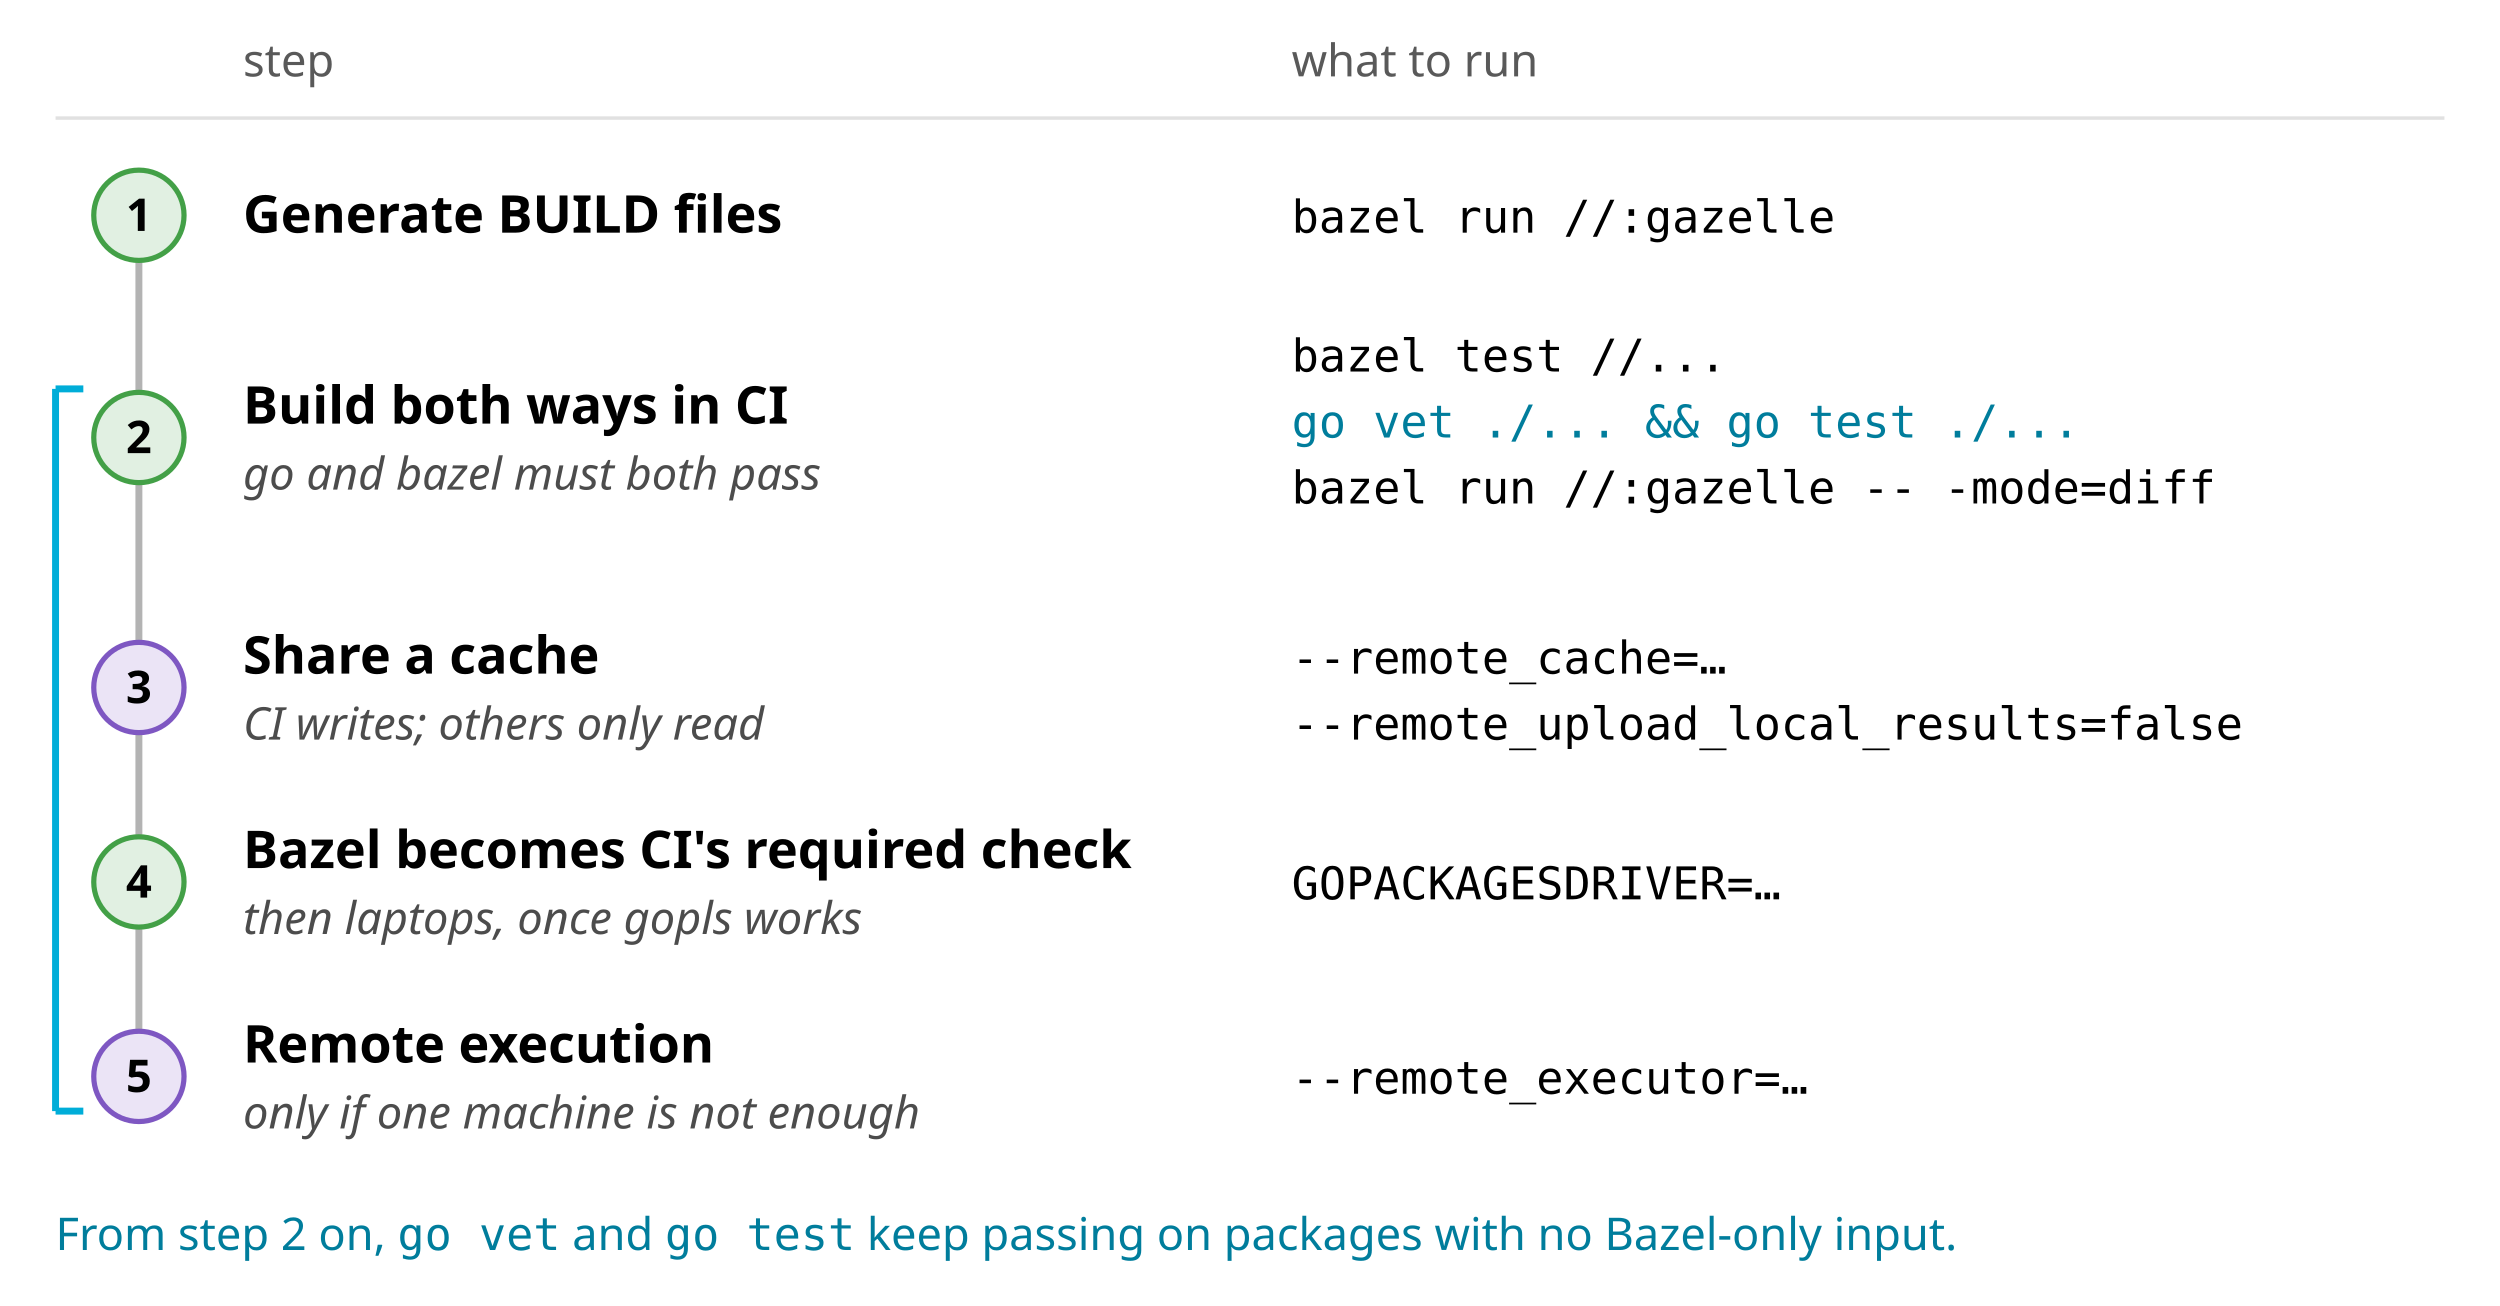
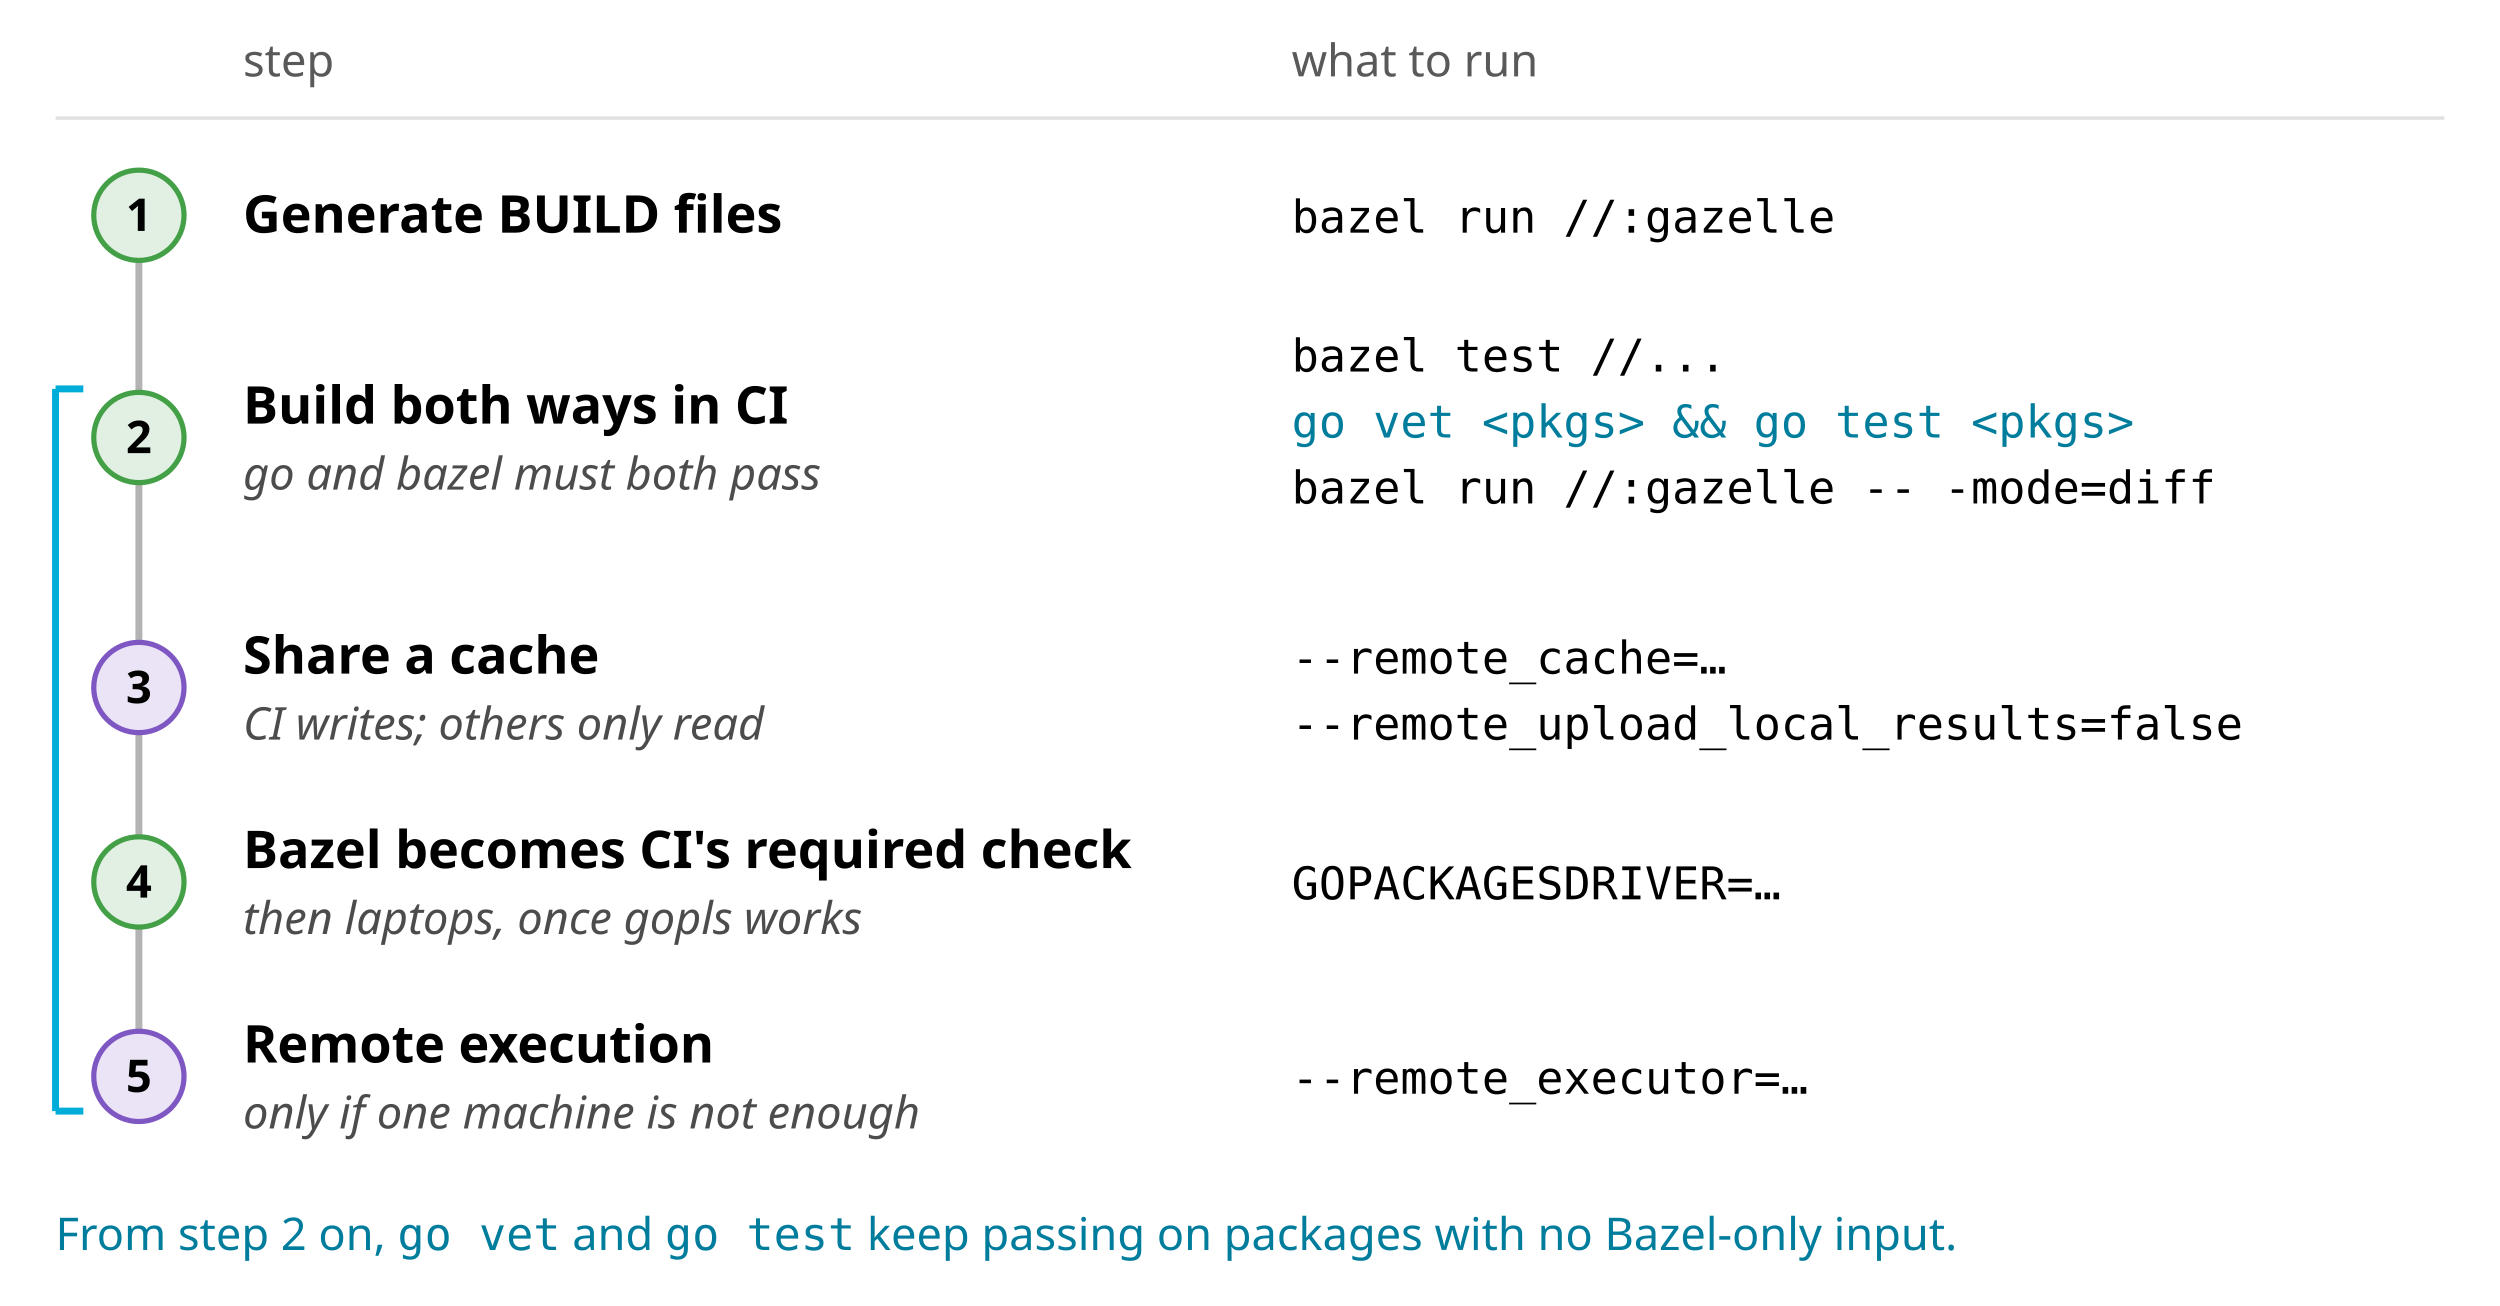
<svg xmlns="http://www.w3.org/2000/svg" viewBox="0 0 720 376" role="img" aria-labelledby="f102-title" class="f102">
  <style>
    .f102 text { font-family: ui-sans-serif, system-ui, sans-serif; font-size: 14px; fill: currentColor; }
    .f102 .f102-head { font-size: 13px; fill-opacity: .65; }
    .f102 .f102-label { font-size: 15px; font-weight: 600; }
    .f102 .f102-sub { font-size: 13px; fill-opacity: .7; font-style: italic; }
    .f102 .f102-mono { font-family: ui-monospace, SFMono-Regular, Menlo, monospace; font-size: 13px; }
    .f102 .f102-gotext { fill: #007D9C; }
    .f102 .f102-num { font-size: 13px; font-weight: 700; }
    .f102 .f102-rail { stroke: currentColor; stroke-opacity: .3; stroke-width: 2; }
    .f102 .f102-bz { fill: #43A047; fill-opacity: .16; stroke: #43A047; stroke-width: 1.5; }
    .f102 .f102-rm { fill: #7e57c2; fill-opacity: .16; stroke: #7e57c2; stroke-width: 1.5; }
    .f102 .f102-go { fill: none; stroke: #00ADD8; stroke-width: 2; }
    .f102 .f102-rule { stroke: currentColor; stroke-opacity: .12; stroke-width: 1; }

    /* The static state is the end state. One 8 s loop: steps 1 to 5 light up, then a pause. */
    .f102 .f102-r1 { animation: f102-k1 8s linear infinite; }
    .f102 .f102-r2 { animation: f102-k2 8s linear infinite; }
    .f102 .f102-r3 { animation: f102-k3 8s linear infinite; }
    .f102 .f102-r4 { animation: f102-k4 8s linear infinite; }
    .f102 .f102-r5 { animation: f102-k5 8s linear infinite; }
    @keyframes f102-k1 { 0%, 3% { opacity: .15; } 7%, 100% { opacity: 1; } }
    @keyframes f102-k2 { 0%, 16% { opacity: .15; } 20%, 100% { opacity: 1; } }
    @keyframes f102-k3 { 0%, 29% { opacity: .15; } 33%, 100% { opacity: 1; } }
    @keyframes f102-k4 { 0%, 42% { opacity: .15; } 46%, 100% { opacity: 1; } }
    @keyframes f102-k5 { 0%, 55% { opacity: .15; } 59%, 100% { opacity: 1; } }
    @media (prefers-reduced-motion: reduce) { * { animation: none !important; } }
  </style>
  <text class="f102-head" x="70" y="22">step</text>
  <text class="f102-head" x="372" y="22">what to run</text>
  <line class="f102-rule" x1="16" y1="34" x2="704" y2="34" />
  <line class="f102-rail" x1="40" y1="75" x2="40" y2="113" />
  <line class="f102-rail" x1="40" y1="139" x2="40" y2="185" />
  <line class="f102-rail" x1="40" y1="211" x2="40" y2="241" />
  <line class="f102-rail" x1="40" y1="267" x2="40" y2="297" />
  <g class="f102-r1">
    <circle class="f102-bz" cx="40" cy="62" r="13" />
    <text class="f102-num" x="40" y="66.5" text-anchor="middle">1</text>
    <text class="f102-label" x="70" y="67">Generate BUILD files</text>
    <text class="f102-mono" x="372" y="67">bazel run //:gazelle</text>
  </g>
  <g class="f102-r2">
    <circle class="f102-bz" cx="40" cy="126" r="13" />
    <text class="f102-num" x="40" y="130.5" text-anchor="middle">2</text>
    <text class="f102-label" x="70" y="122">Build both ways in CI</text>
    <text class="f102-sub" x="70" y="141">go and bazel must both pass</text>
    <text class="f102-mono" x="372" y="107">bazel test //...</text>
-     <text class="f102-mono f102-gotext" x="372" y="126">go vet ./... &amp;&amp; go test ./...</text>
+     <text class="f102-mono f102-gotext" x="372" y="126">go vet &lt;pkgs&gt; &amp;&amp; go test &lt;pkgs&gt;</text>
    <text class="f102-mono" x="372" y="145">bazel run //:gazelle -- -mode=diff</text>
  </g>
  <g class="f102-r3">
    <circle class="f102-rm" cx="40" cy="198" r="13" />
    <text class="f102-num" x="40" y="202.5" text-anchor="middle">3</text>
    <text class="f102-label" x="70" y="194">Share a cache</text>
    <text class="f102-sub" x="70" y="213">CI writes; others only read</text>
    <text class="f102-mono" x="372" y="194">--remote_cache=…</text>
    <text class="f102-mono" x="372" y="213">--remote_upload_local_results=false</text>
  </g>
  <g class="f102-r4">
    <circle class="f102-bz" cx="40" cy="254" r="13" />
    <text class="f102-num" x="40" y="258.5" text-anchor="middle">4</text>
    <text class="f102-label" x="70" y="250">Bazel becomes CI's required check</text>
    <text class="f102-sub" x="70" y="269">then laptops, once gopls works</text>
    <text class="f102-mono" x="372" y="259">GOPACKAGESDRIVER=…</text>
  </g>
  <g class="f102-r5">
    <circle class="f102-rm" cx="40" cy="310" r="13" />
    <text class="f102-num" x="40" y="314.5" text-anchor="middle">5</text>
    <text class="f102-label" x="70" y="306">Remote execution</text>
    <text class="f102-sub" x="70" y="325">only if one machine is not enough</text>
    <text class="f102-mono" x="372" y="315">--remote_executor=…</text>
  </g>
  <g class="f102-r2">
    <line class="f102-go" x1="16" y1="112" x2="16" y2="320" />
    <line class="f102-go" x1="16" y1="112" x2="24" y2="112" />
    <line class="f102-go" x1="16" y1="320" x2="24" y2="320" />
    <text class="f102-gotext" x="16" y="360" style="font-size:13px">From step 2 on, <tspan class="f102-mono">go vet</tspan> and <tspan class="f102-mono">go test</tspan> keep passing on packages with no Bazel-only input.</text>
  </g>
</svg>
